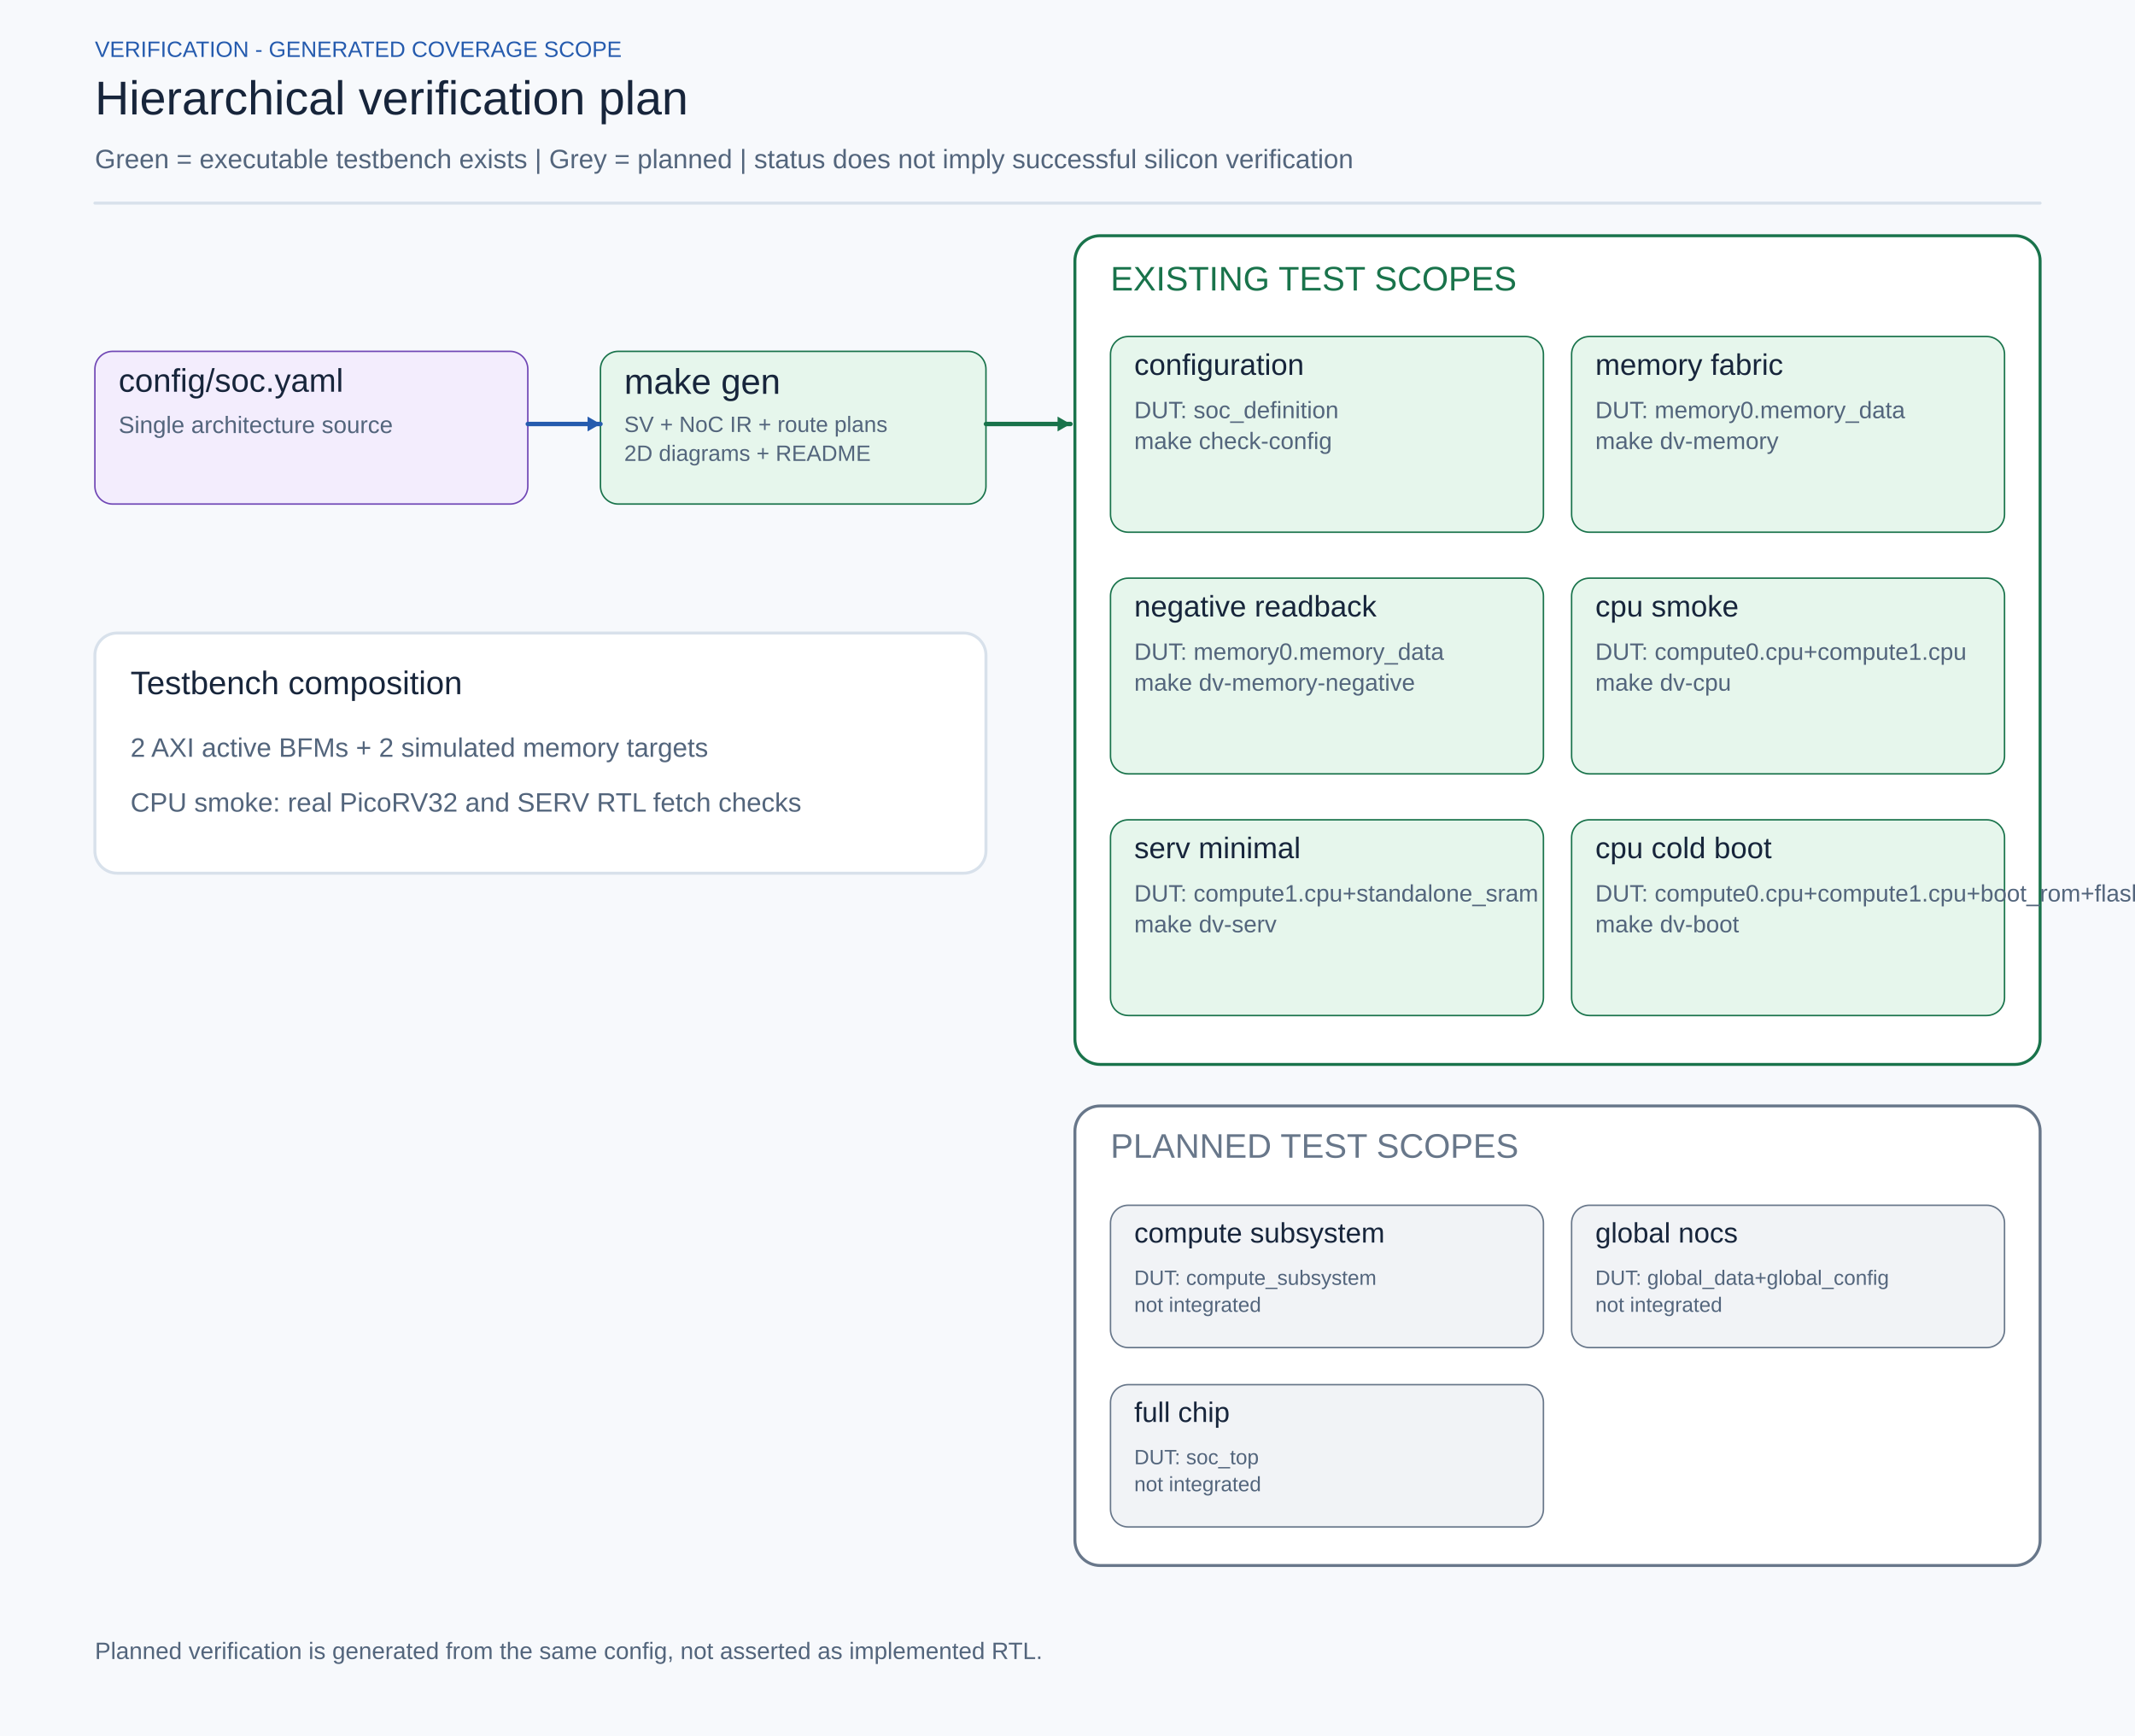
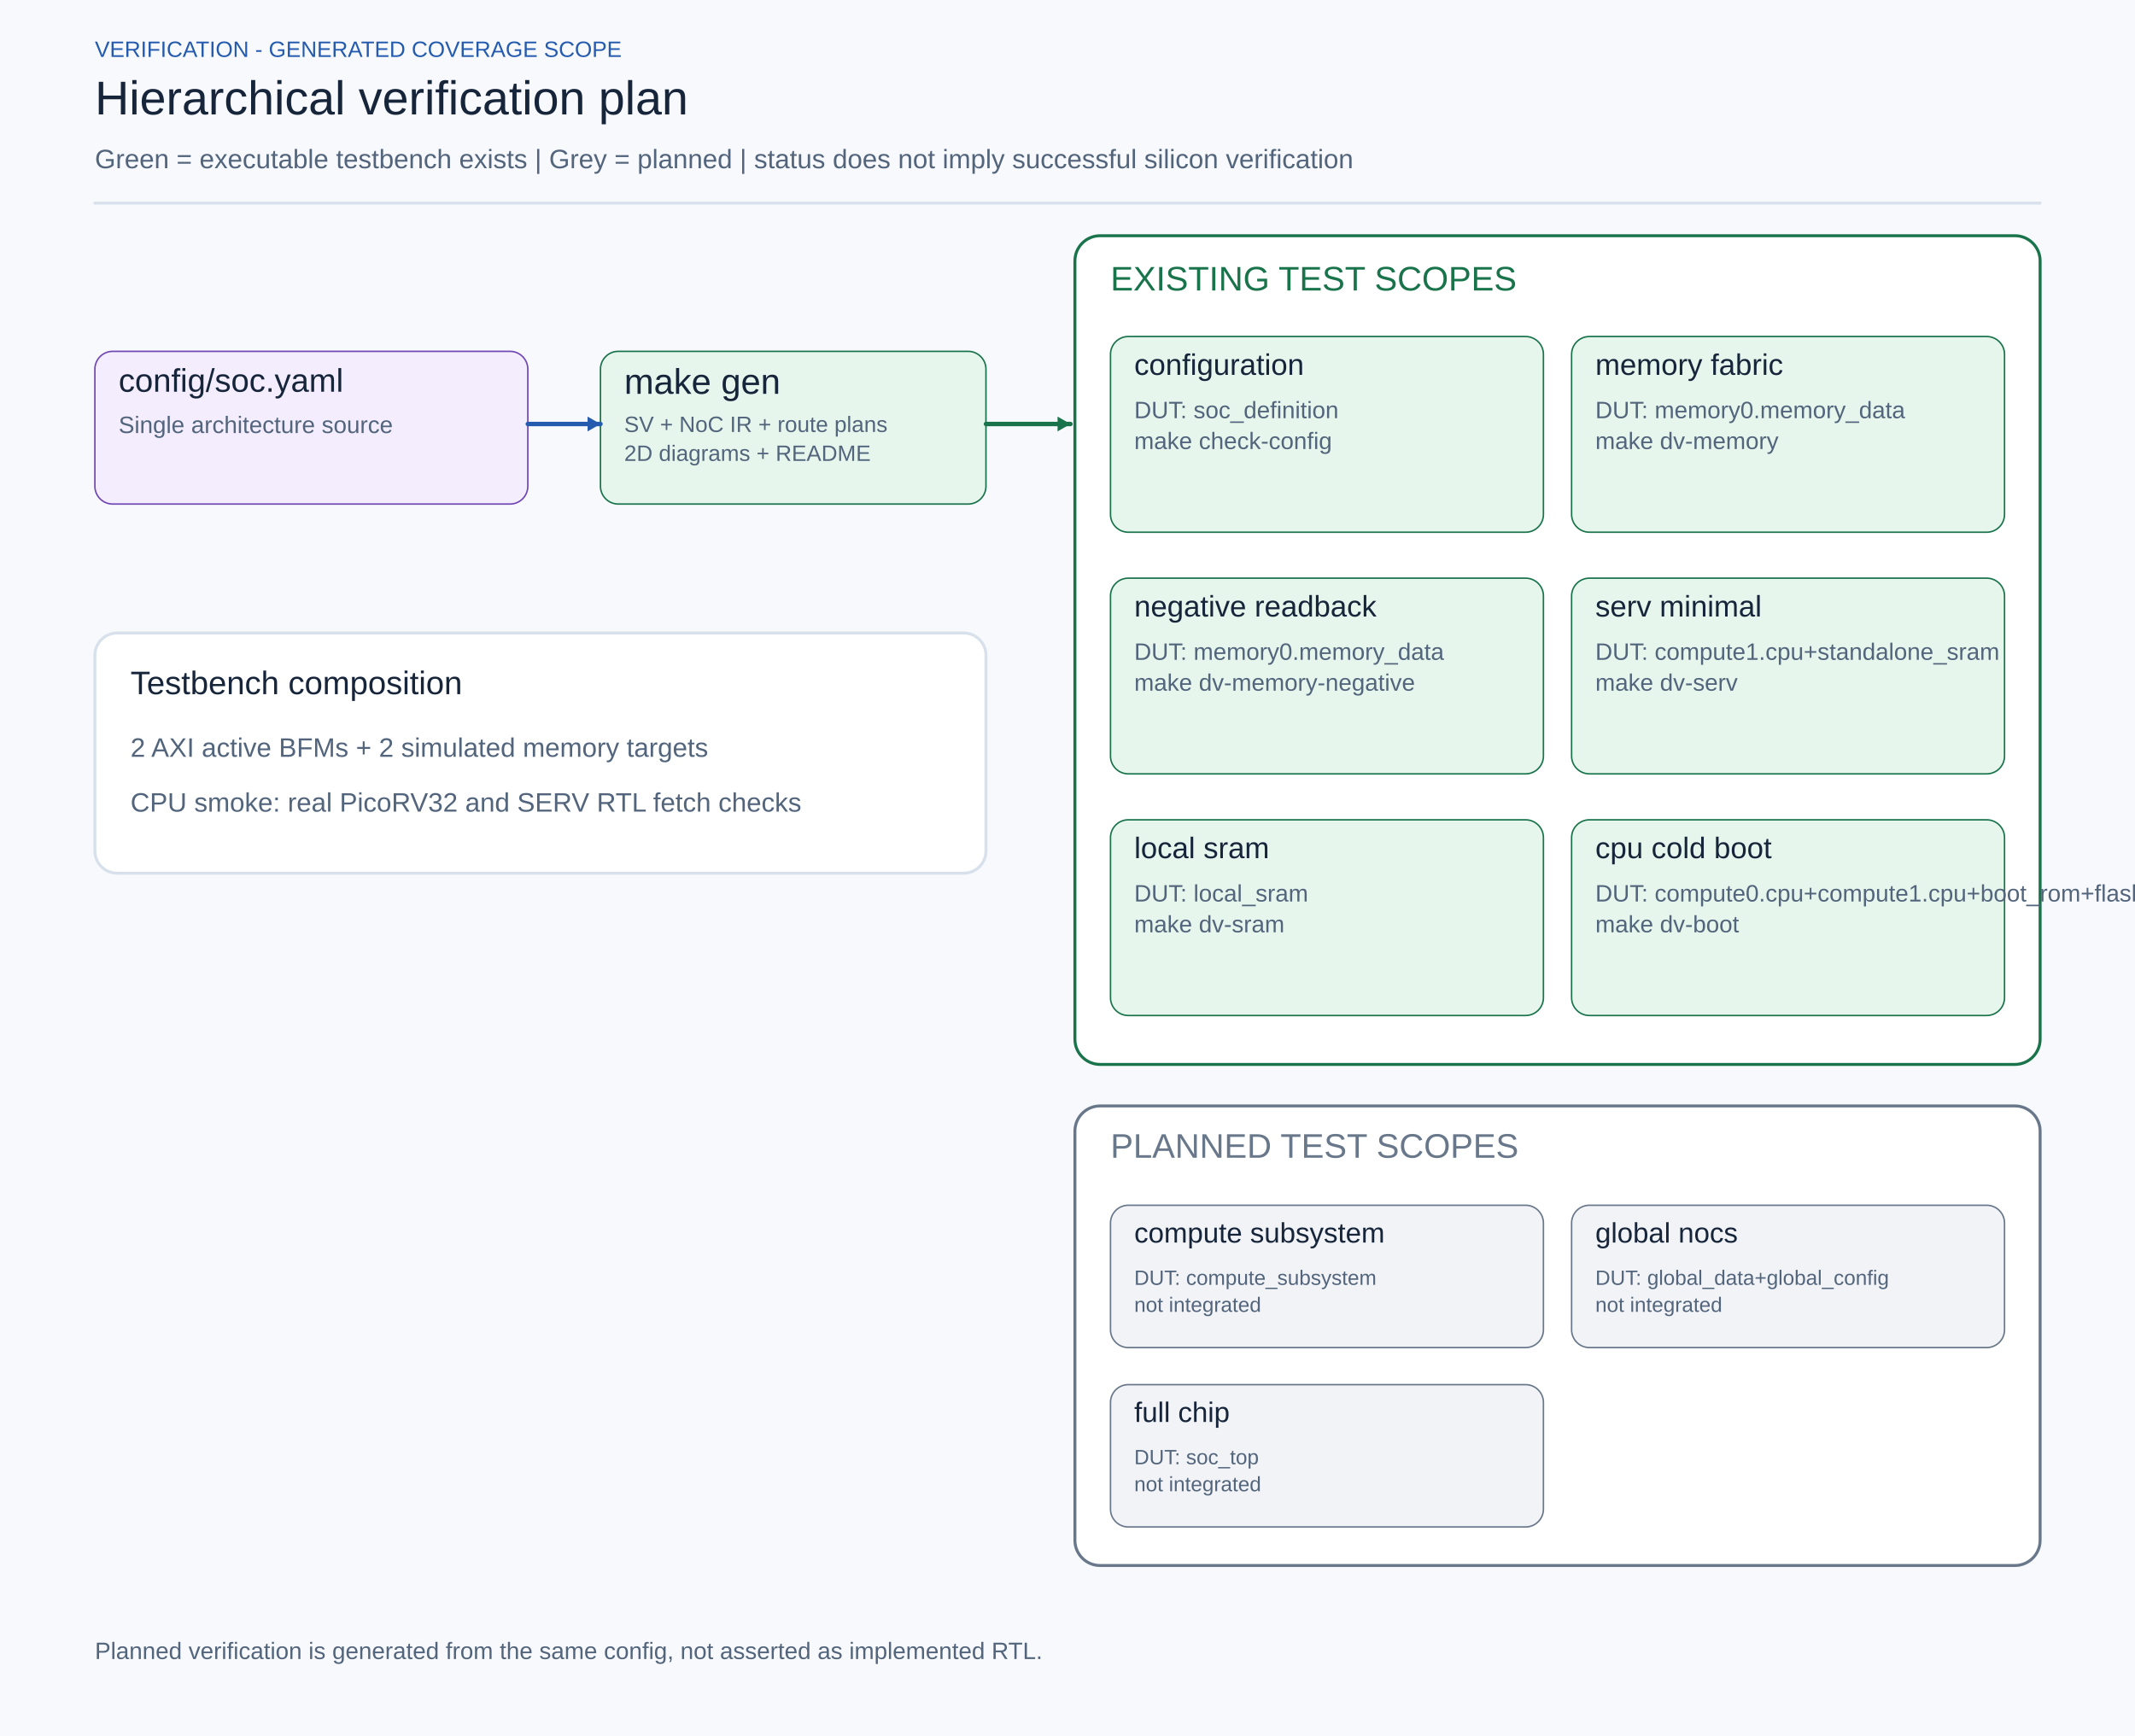
<svg xmlns="http://www.w3.org/2000/svg" width="1440" height="1171" viewBox="0 0 1440 1171" role="img" aria-label="Generated two-dimensional SoC diagram">
  <rect width="1440" height="1171" fill="#F7F9FC" />
  <text x="64.0" y="28.0" font-size="15" font-family="Arial, Helvetica, sans-serif" fill="#255BAE" text-anchor="start" dominant-baseline="hanging">VERIFICATION  -  GENERATED COVERAGE SCOPE</text>
  <text x="64.0" y="55.0" font-size="32" font-family="Arial, Helvetica, sans-serif" fill="#17253B" text-anchor="start" dominant-baseline="hanging">Hierarchical verification plan</text>
  <text x="64.0" y="101.0" font-size="18" font-family="Arial, Helvetica, sans-serif" fill="#53657C" text-anchor="start" dominant-baseline="hanging">Green = executable testbench exists  |  Grey = planned  |  status does not imply successful silicon verification</text>
  <polyline points="64.0,137.0 1376.0,137.0" fill="none" stroke="#D8E1EB" stroke-width="2" stroke-linecap="round" stroke-linejoin="round" />
  <rect x="64.0" y="237.0" width="292.0" height="103.0" rx="12.0" fill="#F3EDFD" stroke="#7047B5" stroke-width="1" />
  <text x="80.0" y="249.0" font-size="22" font-family="Arial, Helvetica, sans-serif" fill="#17253B" text-anchor="start" dominant-baseline="hanging">config/soc.yaml</text>
  <text x="80.0" y="281.0" font-size="16" font-family="Arial, Helvetica, sans-serif" fill="#53657C" text-anchor="start" dominant-baseline="hanging">Single architecture source</text>
  <rect x="405.0" y="237.0" width="260.0" height="103.0" rx="12.0" fill="#E6F6EC" stroke="#19734B" stroke-width="1" />
  <text x="421.0" y="249.0" font-size="24" font-family="Arial, Helvetica, sans-serif" fill="#17253B" text-anchor="start" dominant-baseline="hanging">make gen</text>
  <text x="421.0" y="281.0" font-size="15" font-family="Arial, Helvetica, sans-serif" fill="#53657C" text-anchor="start" dominant-baseline="hanging">SV + NoC IR + route plans</text>
  <text x="421.0" y="300.5" font-size="15" font-family="Arial, Helvetica, sans-serif" fill="#53657C" text-anchor="start" dominant-baseline="hanging">2D diagrams + README</text>
  <polyline points="356.0,286.0 405.0,286.0" fill="none" stroke="#255BAE" stroke-width="3" stroke-linecap="round" stroke-linejoin="round" />
  <polygon points="405.0,286.0 396.3,291.0 396.3,281.0" fill="#255BAE" />
  <polyline points="665.0,286.0 722.0,286.0" fill="none" stroke="#19734B" stroke-width="3" stroke-linecap="round" stroke-linejoin="round" />
  <polygon points="722.0,286.0 713.3,291.0 713.3,281.0" fill="#19734B" />
  <rect x="725.0" y="159.0" width="651.0" height="559.0" rx="17.0" fill="#FFFFFF" stroke="#19734B" stroke-width="2" />
  <text x="749.0" y="180.0" font-size="23" font-family="Arial, Helvetica, sans-serif" fill="#19734B" text-anchor="start" dominant-baseline="hanging">EXISTING TEST SCOPES</text>
  <rect x="749.0" y="227.0" width="292.0" height="132.0" rx="12.0" fill="#E6F6EC" stroke="#19734B" stroke-width="1" />
  <text x="765.0" y="239.0" font-size="20" font-family="Arial, Helvetica, sans-serif" fill="#17253B" text-anchor="start" dominant-baseline="hanging">configuration</text>
  <text x="765.0" y="271.0" font-size="16" font-family="Arial, Helvetica, sans-serif" fill="#53657C" text-anchor="start" dominant-baseline="hanging">DUT: soc_definition</text>
  <text x="765.0" y="291.8" font-size="16" font-family="Arial, Helvetica, sans-serif" fill="#53657C" text-anchor="start" dominant-baseline="hanging">make check-config</text>
  <rect x="1060.0" y="227.0" width="292.0" height="132.0" rx="12.0" fill="#E6F6EC" stroke="#19734B" stroke-width="1" />
  <text x="1076.0" y="239.0" font-size="20" font-family="Arial, Helvetica, sans-serif" fill="#17253B" text-anchor="start" dominant-baseline="hanging">memory fabric</text>
  <text x="1076.0" y="271.0" font-size="16" font-family="Arial, Helvetica, sans-serif" fill="#53657C" text-anchor="start" dominant-baseline="hanging">DUT: memory0.memory_data</text>
  <text x="1076.0" y="291.8" font-size="16" font-family="Arial, Helvetica, sans-serif" fill="#53657C" text-anchor="start" dominant-baseline="hanging">make dv-memory</text>
  <rect x="749.0" y="390.0" width="292.0" height="132.0" rx="12.0" fill="#E6F6EC" stroke="#19734B" stroke-width="1" />
  <text x="765.0" y="402.0" font-size="20" font-family="Arial, Helvetica, sans-serif" fill="#17253B" text-anchor="start" dominant-baseline="hanging">negative readback</text>
  <text x="765.0" y="434.0" font-size="16" font-family="Arial, Helvetica, sans-serif" fill="#53657C" text-anchor="start" dominant-baseline="hanging">DUT: memory0.memory_data</text>
  <text x="765.0" y="454.8" font-size="16" font-family="Arial, Helvetica, sans-serif" fill="#53657C" text-anchor="start" dominant-baseline="hanging">make dv-memory-negative</text>
  <rect x="1060.0" y="390.0" width="292.0" height="132.0" rx="12.0" fill="#E6F6EC" stroke="#19734B" stroke-width="1" />
-   <text x="1076.0" y="402.0" font-size="20" font-family="Arial, Helvetica, sans-serif" fill="#17253B" text-anchor="start" dominant-baseline="hanging">cpu smoke</text>
-   <text x="1076.0" y="434.0" font-size="16" font-family="Arial, Helvetica, sans-serif" fill="#53657C" text-anchor="start" dominant-baseline="hanging">DUT: compute0.cpu+compute1.cpu</text>
-   <text x="1076.0" y="454.8" font-size="16" font-family="Arial, Helvetica, sans-serif" fill="#53657C" text-anchor="start" dominant-baseline="hanging">make dv-cpu</text>
+   <text x="1076.0" y="402.0" font-size="20" font-family="Arial, Helvetica, sans-serif" fill="#17253B" text-anchor="start" dominant-baseline="hanging">serv minimal</text>
+   <text x="1076.0" y="434.0" font-size="16" font-family="Arial, Helvetica, sans-serif" fill="#53657C" text-anchor="start" dominant-baseline="hanging">DUT: compute1.cpu+standalone_sram</text>
+   <text x="1076.0" y="454.8" font-size="16" font-family="Arial, Helvetica, sans-serif" fill="#53657C" text-anchor="start" dominant-baseline="hanging">make dv-serv</text>
  <rect x="749.0" y="553.0" width="292.0" height="132.0" rx="12.0" fill="#E6F6EC" stroke="#19734B" stroke-width="1" />
-   <text x="765.0" y="565.0" font-size="20" font-family="Arial, Helvetica, sans-serif" fill="#17253B" text-anchor="start" dominant-baseline="hanging">serv minimal</text>
-   <text x="765.0" y="597.0" font-size="16" font-family="Arial, Helvetica, sans-serif" fill="#53657C" text-anchor="start" dominant-baseline="hanging">DUT: compute1.cpu+standalone_sram</text>
-   <text x="765.0" y="617.8" font-size="16" font-family="Arial, Helvetica, sans-serif" fill="#53657C" text-anchor="start" dominant-baseline="hanging">make dv-serv</text>
+   <text x="765.0" y="565.0" font-size="20" font-family="Arial, Helvetica, sans-serif" fill="#17253B" text-anchor="start" dominant-baseline="hanging">local sram</text>
+   <text x="765.0" y="597.0" font-size="16" font-family="Arial, Helvetica, sans-serif" fill="#53657C" text-anchor="start" dominant-baseline="hanging">DUT: local_sram</text>
+   <text x="765.0" y="617.8" font-size="16" font-family="Arial, Helvetica, sans-serif" fill="#53657C" text-anchor="start" dominant-baseline="hanging">make dv-sram</text>
  <rect x="1060.0" y="553.0" width="292.0" height="132.0" rx="12.0" fill="#E6F6EC" stroke="#19734B" stroke-width="1" />
  <text x="1076.0" y="565.0" font-size="20" font-family="Arial, Helvetica, sans-serif" fill="#17253B" text-anchor="start" dominant-baseline="hanging">cpu cold boot</text>
  <text x="1076.0" y="597.0" font-size="16" font-family="Arial, Helvetica, sans-serif" fill="#53657C" text-anchor="start" dominant-baseline="hanging">DUT: compute0.cpu+compute1.cpu+boot_rom+flash+sram+reset_ctrl</text>
  <text x="1076.0" y="617.8" font-size="16" font-family="Arial, Helvetica, sans-serif" fill="#53657C" text-anchor="start" dominant-baseline="hanging">make dv-boot</text>
  <rect x="725.0" y="746.0" width="651.0" height="310.0" rx="17.0" fill="#FFFFFF" stroke="#68778A" stroke-width="2" />
  <text x="749.0" y="765.0" font-size="23" font-family="Arial, Helvetica, sans-serif" fill="#68778A" text-anchor="start" dominant-baseline="hanging">PLANNED TEST SCOPES</text>
  <rect x="749.0" y="813.0" width="292.0" height="96.0" rx="12.0" fill="#F1F3F6" stroke="#68778A" stroke-width="1" />
  <text x="765.0" y="825.0" font-size="19" font-family="Arial, Helvetica, sans-serif" fill="#17253B" text-anchor="start" dominant-baseline="hanging">compute subsystem</text>
  <text x="765.0" y="857.0" font-size="14" font-family="Arial, Helvetica, sans-serif" fill="#53657C" text-anchor="start" dominant-baseline="hanging">DUT: compute_subsystem</text>
  <text x="765.0" y="875.2" font-size="14" font-family="Arial, Helvetica, sans-serif" fill="#53657C" text-anchor="start" dominant-baseline="hanging">not integrated</text>
  <rect x="1060.0" y="813.0" width="292.0" height="96.0" rx="12.0" fill="#F1F3F6" stroke="#68778A" stroke-width="1" />
  <text x="1076.0" y="825.0" font-size="19" font-family="Arial, Helvetica, sans-serif" fill="#17253B" text-anchor="start" dominant-baseline="hanging">global nocs</text>
  <text x="1076.0" y="857.0" font-size="14" font-family="Arial, Helvetica, sans-serif" fill="#53657C" text-anchor="start" dominant-baseline="hanging">DUT: global_data+global_config</text>
  <text x="1076.0" y="875.2" font-size="14" font-family="Arial, Helvetica, sans-serif" fill="#53657C" text-anchor="start" dominant-baseline="hanging">not integrated</text>
  <rect x="749.0" y="934.0" width="292.0" height="96.0" rx="12.0" fill="#F1F3F6" stroke="#68778A" stroke-width="1" />
  <text x="765.0" y="946.0" font-size="19" font-family="Arial, Helvetica, sans-serif" fill="#17253B" text-anchor="start" dominant-baseline="hanging">full chip</text>
  <text x="765.0" y="978.0" font-size="14" font-family="Arial, Helvetica, sans-serif" fill="#53657C" text-anchor="start" dominant-baseline="hanging">DUT: soc_top</text>
  <text x="765.0" y="996.2" font-size="14" font-family="Arial, Helvetica, sans-serif" fill="#53657C" text-anchor="start" dominant-baseline="hanging">not integrated</text>
  <rect x="64.0" y="427.0" width="601.0" height="162.0" rx="15.0" fill="#FFFFFF" stroke="#D8E1EB" stroke-width="2" />
  <text x="88.0" y="453.0" font-size="22" font-family="Arial, Helvetica, sans-serif" fill="#17253B" text-anchor="start" dominant-baseline="hanging">Testbench composition</text>
  <text x="88.0" y="498.0" font-size="18" font-family="Arial, Helvetica, sans-serif" fill="#53657C" text-anchor="start" dominant-baseline="hanging">2 AXI active BFMs + 2 simulated memory targets</text>
  <text x="88.0" y="535.0" font-size="18" font-family="Arial, Helvetica, sans-serif" fill="#53657C" text-anchor="start" dominant-baseline="hanging">CPU smoke: real PicoRV32 and SERV RTL fetch checks</text>
  <text x="64.0" y="1108.0" font-size="16" font-family="Arial, Helvetica, sans-serif" fill="#53657C" text-anchor="start" dominant-baseline="hanging">Planned verification is generated from the same config, not asserted as implemented RTL.</text>
</svg>
